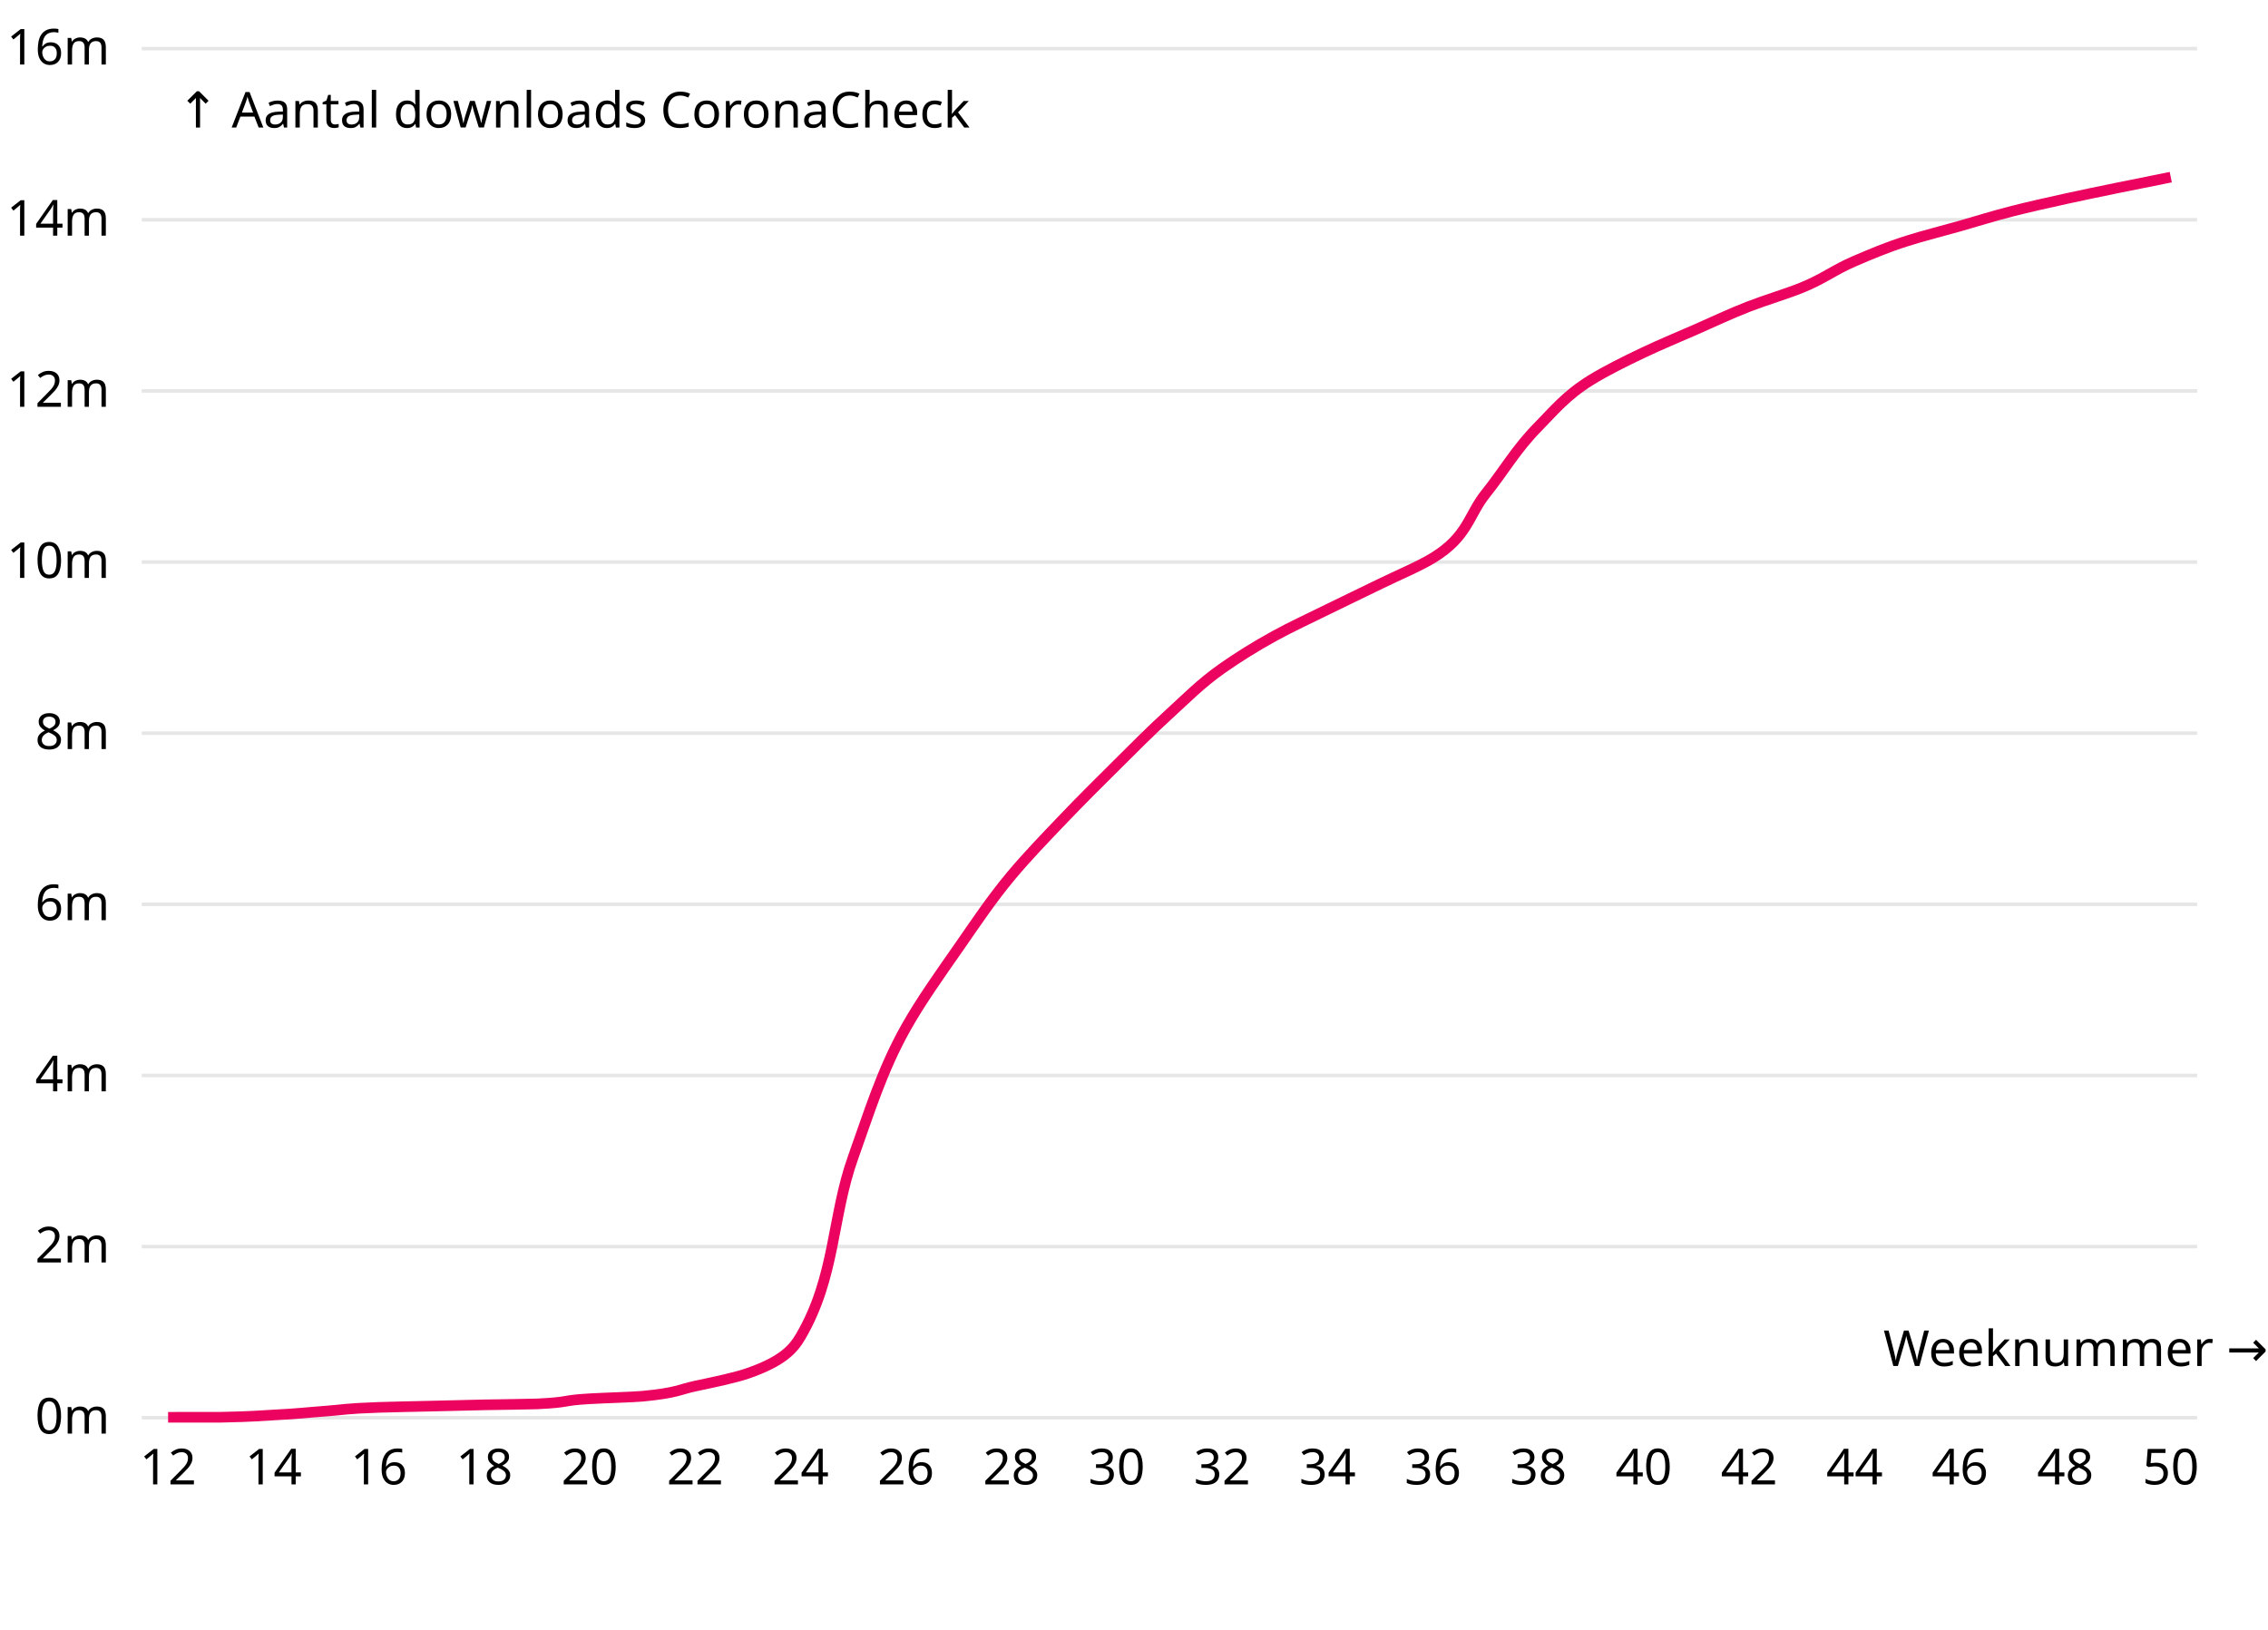
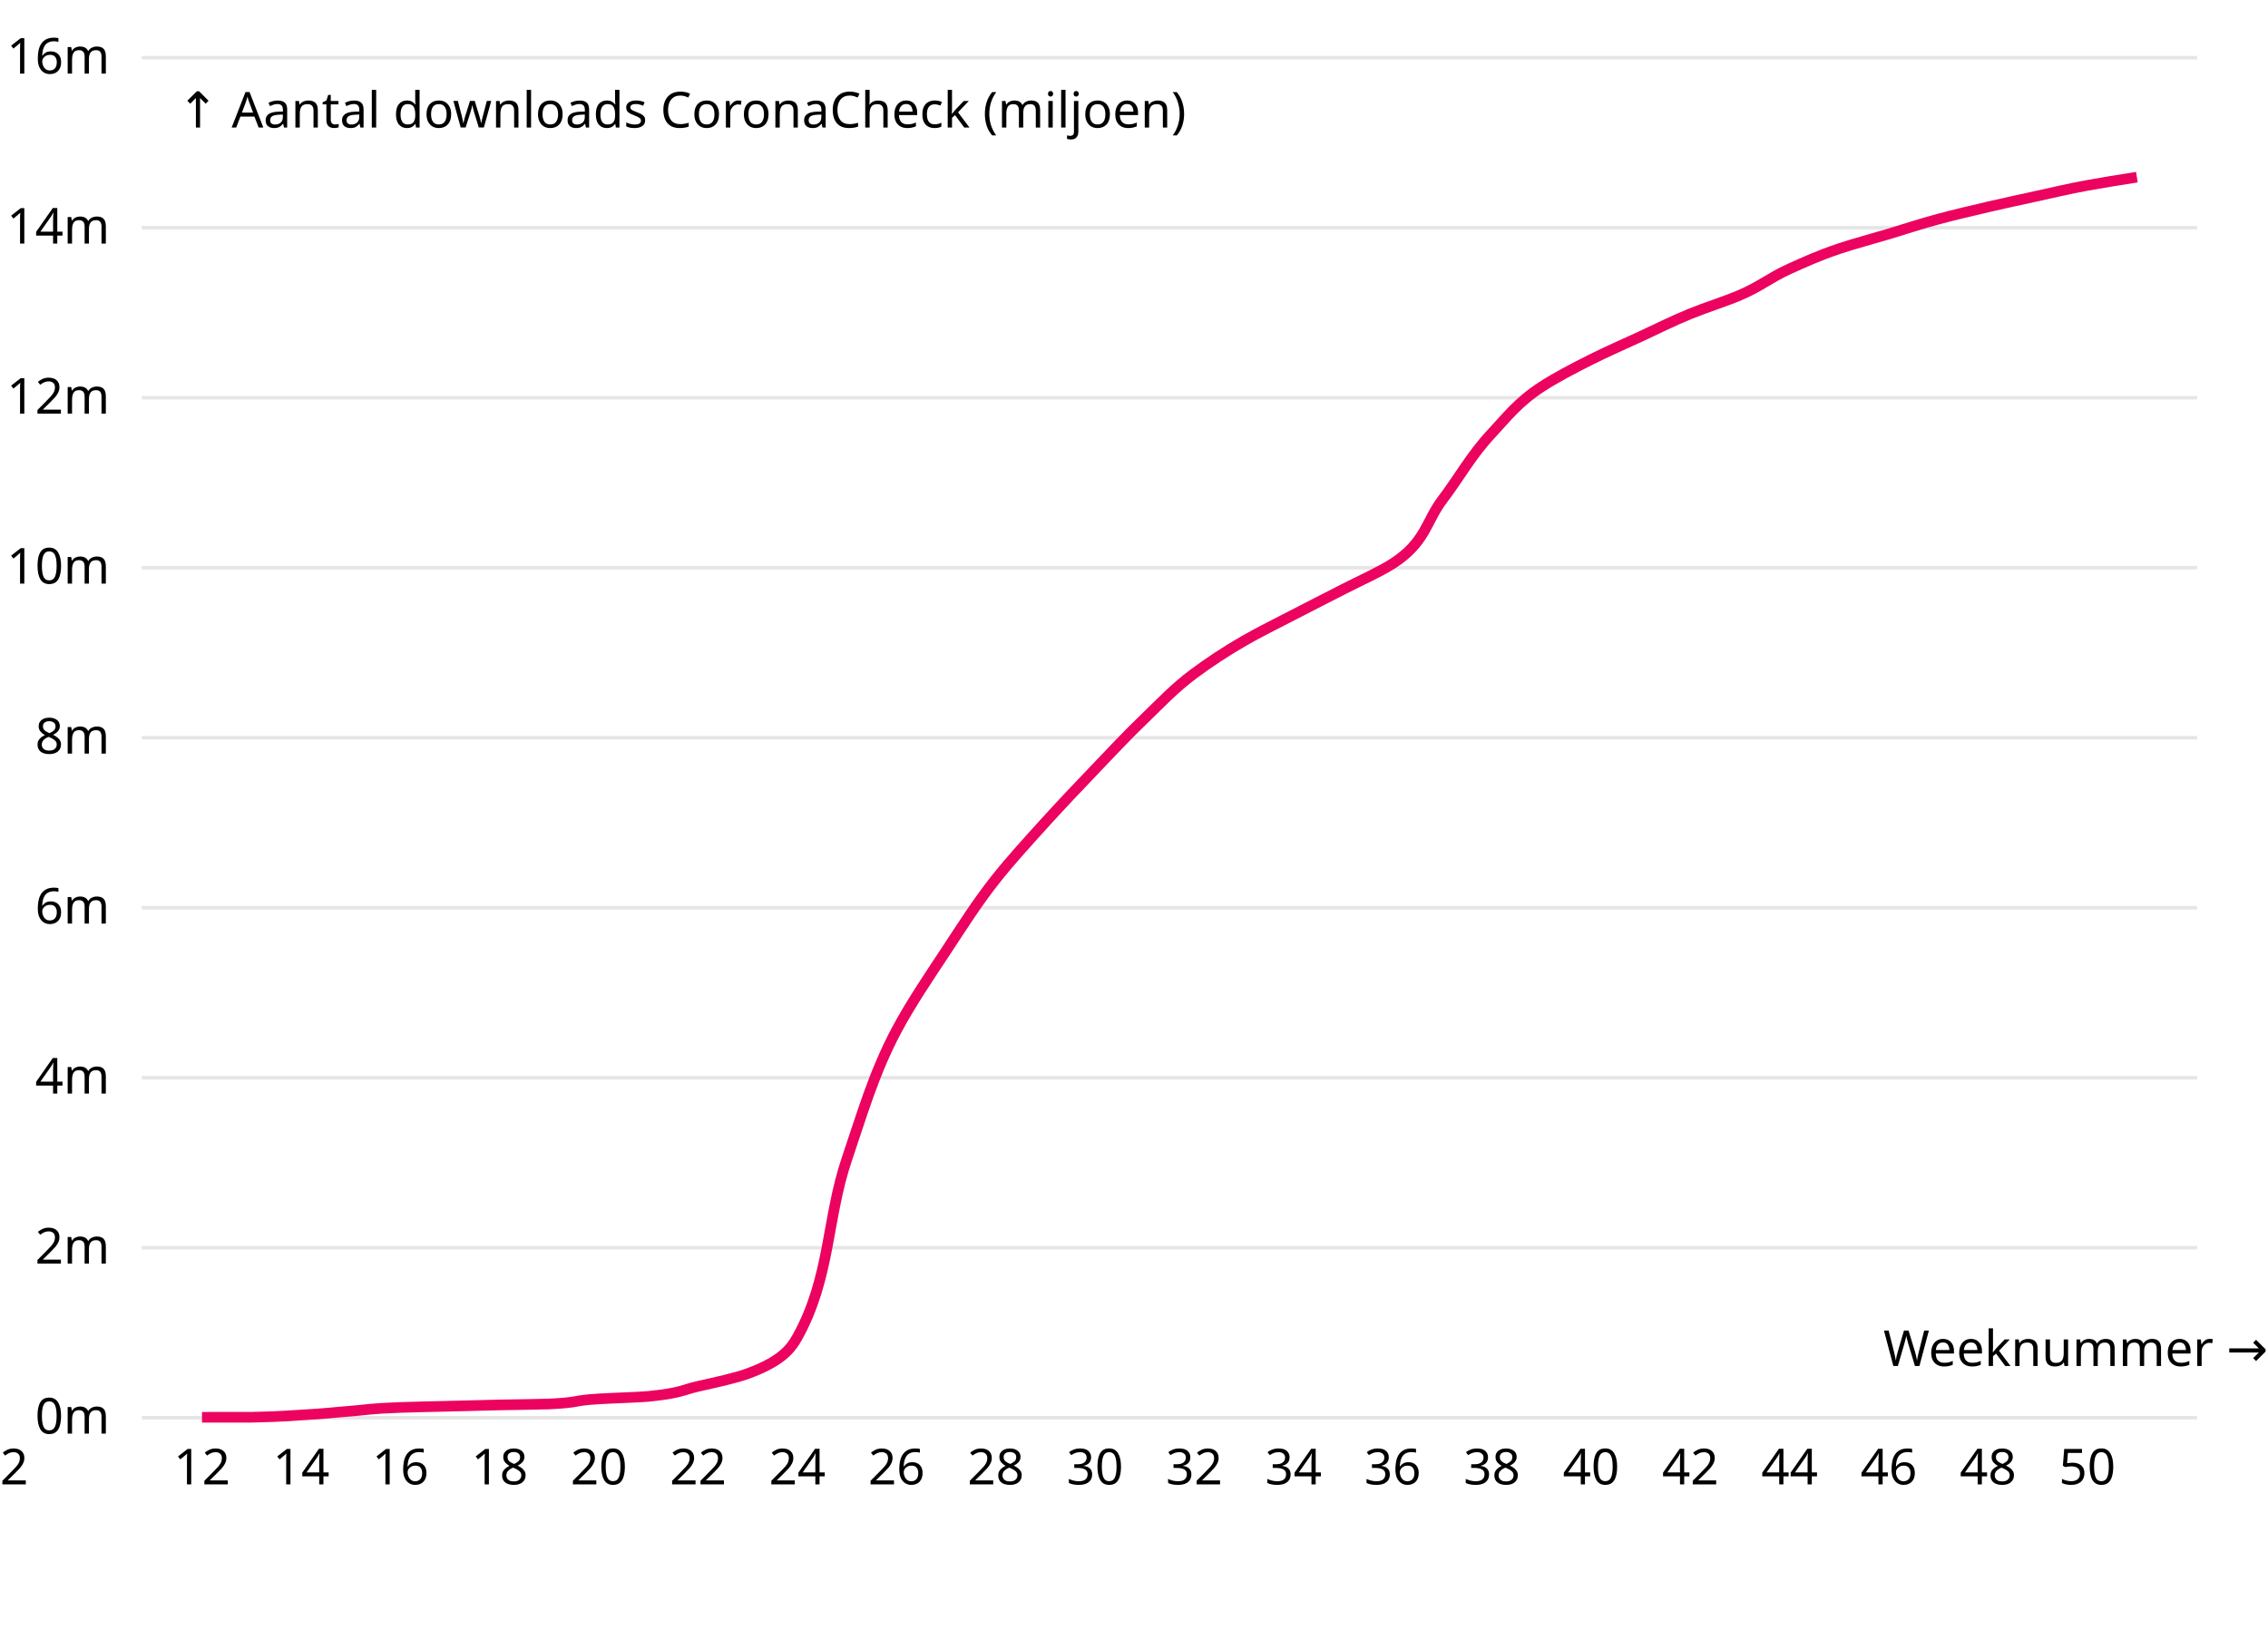
<svg xmlns="http://www.w3.org/2000/svg" class="plot" fill="currentColor" text-anchor="middle" width="640" height="460" viewBox="0 0 640 400" style="font-family: 'RO Sans', sans-serif; font-size: 14px;">
  <g transform="translate(40,0)" fill="none" text-anchor="end">
-     <g class="tick" opacity="1" transform="translate(0,370.1195)">
+     <g class="tick" opacity="1" transform="translate(0,370.1187)">
      <line stroke="currentColor" x2="0" />
      <line stroke="currentColor" x2="580" stroke-opacity="0.1" />
      <text fill="currentColor" x="-9" dy="0.32em">0m</text>
    </g>
-     <g class="tick" opacity="1" transform="translate(0,321.8203)">
+     <g class="tick" opacity="1" transform="translate(0,322.1401)">
      <line stroke="currentColor" x2="0" />
      <line stroke="currentColor" x2="580" stroke-opacity="0.1" />
      <text fill="currentColor" x="-9" dy="0.32em">2m</text>
    </g>
-     <g class="tick" opacity="1" transform="translate(0,273.5212)">
+     <g class="tick" opacity="1" transform="translate(0,274.1616)">
      <line stroke="currentColor" x2="0" />
      <line stroke="currentColor" x2="580" stroke-opacity="0.1" />
      <text fill="currentColor" x="-9" dy="0.32em">4m</text>
    </g>
-     <g class="tick" opacity="1" transform="translate(0,225.2221)">
+     <g class="tick" opacity="1" transform="translate(0,226.183)">
      <line stroke="currentColor" x2="0" />
      <line stroke="currentColor" x2="580" stroke-opacity="0.1" />
      <text fill="currentColor" x="-9" dy="0.32em">6m</text>
    </g>
-     <g class="tick" opacity="1" transform="translate(0,176.923)">
+     <g class="tick" opacity="1" transform="translate(0,178.2045)">
      <line stroke="currentColor" x2="0" />
      <line stroke="currentColor" x2="580" stroke-opacity="0.1" />
      <text fill="currentColor" x="-9" dy="0.32em">8m</text>
    </g>
-     <g class="tick" opacity="1" transform="translate(0,128.6239)">
+     <g class="tick" opacity="1" transform="translate(0,130.226)">
      <line stroke="currentColor" x2="0" />
      <line stroke="currentColor" x2="580" stroke-opacity="0.1" />
      <text fill="currentColor" x="-9" dy="0.32em">10m</text>
    </g>
-     <g class="tick" opacity="1" transform="translate(0,80.32473)">
+     <g class="tick" opacity="1" transform="translate(0,82.24741)">
      <line stroke="currentColor" x2="0" />
      <line stroke="currentColor" x2="580" stroke-opacity="0.1" />
      <text fill="currentColor" x="-9" dy="0.32em">12m</text>
    </g>
-     <g class="tick" opacity="1" transform="translate(0,32.02561)">
+     <g class="tick" opacity="1" transform="translate(0,34.26887)">
      <line stroke="currentColor" x2="0" />
      <line stroke="currentColor" x2="580" stroke-opacity="0.1" />
      <text fill="currentColor" x="-9" dy="0.32em">14m</text>
    </g>
-     <g class="tick" opacity="1" transform="translate(0,-16.27351)">
+     <g class="tick" opacity="1" transform="translate(0,-13.70968)">
      <line stroke="currentColor" x2="0" />
      <line stroke="currentColor" x2="580" stroke-opacity="0.1" />
      <text fill="currentColor" x="-9" dy="0.32em">16m</text>
    </g>
-     <text fill="currentColor" transform="translate(10,20)" dy="-1em" text-anchor="start">↑ Aantal downloads CoronaCheck</text>
+     <text fill="currentColor" transform="translate(10,20)" dy="-1em" text-anchor="start">↑ Aantal downloads CoronaCheck (miljoen)</text>
  </g>
  <g transform="translate(0,370)" fill="none" text-anchor="middle">
-     <g class="tick" opacity="1" transform="translate(47.4359,0)">
+     <g class="tick" opacity="1" transform="translate(57,0)">
      <line stroke="currentColor" y2="0" />
      <text fill="currentColor" y="9" dy="0.71em">12</text>
    </g>
-     <g class="tick" opacity="1" transform="translate(77.17949,0)">
+     <g class="tick" opacity="1" transform="translate(85,0)">
      <line stroke="currentColor" y2="0" />
      <text fill="currentColor" y="9" dy="0.71em">14</text>
    </g>
-     <g class="tick" opacity="1" transform="translate(106.9231,0)">
+     <g class="tick" opacity="1" transform="translate(113,0)">
      <line stroke="currentColor" y2="0" />
      <text fill="currentColor" y="9" dy="0.71em">16</text>
    </g>
-     <g class="tick" opacity="1" transform="translate(136.6667,0)">
+     <g class="tick" opacity="1" transform="translate(141,0)">
      <line stroke="currentColor" y2="0" />
      <text fill="currentColor" y="9" dy="0.71em">18</text>
    </g>
-     <g class="tick" opacity="1" transform="translate(166.4103,0)">
+     <g class="tick" opacity="1" transform="translate(169,0)">
      <line stroke="currentColor" y2="0" />
      <text fill="currentColor" y="9" dy="0.71em">20</text>
    </g>
-     <g class="tick" opacity="1" transform="translate(196.1538,0)">
+     <g class="tick" opacity="1" transform="translate(197,0)">
      <line stroke="currentColor" y2="0" />
      <text fill="currentColor" y="9" dy="0.71em">22</text>
    </g>
-     <g class="tick" opacity="1" transform="translate(225.8974,0)">
+     <g class="tick" opacity="1" transform="translate(225,0)">
      <line stroke="currentColor" y2="0" />
      <text fill="currentColor" y="9" dy="0.71em">24</text>
    </g>
-     <g class="tick" opacity="1" transform="translate(255.641,0)">
+     <g class="tick" opacity="1" transform="translate(253,0)">
      <line stroke="currentColor" y2="0" />
      <text fill="currentColor" y="9" dy="0.71em">26</text>
    </g>
-     <g class="tick" opacity="1" transform="translate(285.3846,0)">
+     <g class="tick" opacity="1" transform="translate(281,0)">
      <line stroke="currentColor" y2="0" />
      <text fill="currentColor" y="9" dy="0.71em">28</text>
    </g>
-     <g class="tick" opacity="1" transform="translate(315.1282,0)">
+     <g class="tick" opacity="1" transform="translate(309,0)">
      <line stroke="currentColor" y2="0" />
      <text fill="currentColor" y="9" dy="0.71em">30</text>
    </g>
-     <g class="tick" opacity="1" transform="translate(344.8718,0)">
+     <g class="tick" opacity="1" transform="translate(337,0)">
      <line stroke="currentColor" y2="0" />
      <text fill="currentColor" y="9" dy="0.71em">32</text>
    </g>
-     <g class="tick" opacity="1" transform="translate(374.6154,0)">
+     <g class="tick" opacity="1" transform="translate(365,0)">
      <line stroke="currentColor" y2="0" />
      <text fill="currentColor" y="9" dy="0.71em">34</text>
    </g>
-     <g class="tick" opacity="1" transform="translate(404.359,0)">
+     <g class="tick" opacity="1" transform="translate(393,0)">
      <line stroke="currentColor" y2="0" />
      <text fill="currentColor" y="9" dy="0.71em">36</text>
    </g>
-     <g class="tick" opacity="1" transform="translate(434.1026,0)">
+     <g class="tick" opacity="1" transform="translate(421,0)">
      <line stroke="currentColor" y2="0" />
      <text fill="currentColor" y="9" dy="0.71em">38</text>
    </g>
-     <g class="tick" opacity="1" transform="translate(463.8462,0)">
+     <g class="tick" opacity="1" transform="translate(449,0)">
      <line stroke="currentColor" y2="0" />
      <text fill="currentColor" y="9" dy="0.71em">40</text>
    </g>
-     <g class="tick" opacity="1" transform="translate(493.5897,0)">
+     <g class="tick" opacity="1" transform="translate(477,0)">
      <line stroke="currentColor" y2="0" />
      <text fill="currentColor" y="9" dy="0.71em">42</text>
    </g>
-     <g class="tick" opacity="1" transform="translate(523.3333,0)">
+     <g class="tick" opacity="1" transform="translate(505,0)">
      <line stroke="currentColor" y2="0" />
      <text fill="currentColor" y="9" dy="0.71em">44</text>
    </g>
-     <g class="tick" opacity="1" transform="translate(553.0769,0)">
+     <g class="tick" opacity="1" transform="translate(533,0)">
      <line stroke="currentColor" y2="0" />
      <text fill="currentColor" y="9" dy="0.71em">46</text>
    </g>
-     <g class="tick" opacity="1" transform="translate(582.8205,0)">
+     <g class="tick" opacity="1" transform="translate(561,0)">
      <line stroke="currentColor" y2="0" />
      <text fill="currentColor" y="9" dy="0.71em">48</text>
    </g>
-     <g class="tick" opacity="1" transform="translate(612.5641,0)">
+     <g class="tick" opacity="1" transform="translate(589,0)">
      <line stroke="currentColor" y2="0" />
      <text fill="currentColor" y="9" dy="0.71em">50</text>
+     </g>
+     <g class="tick" opacity="1" transform="translate(NaN,0)">
+       <line stroke="currentColor" y2="0" />
+       <text fill="currentColor" y="9" dy="0.71em">52</text>
    </g>
    <text fill="currentColor" transform="translate(640,-10)" dy="-0.32em" text-anchor="end">Weeknummer →</text>
  </g>
  <g fill="none" stroke="#ec025f" stroke-width="3" stroke-miterlimit="1">
-     <path d="M47.436,370C54.768,369.996,62.1,369.991,62.308,369.987C72.222,369.775,72.99,369.562,77.179,369.35C84.451,368.982,86.95,368.614,92.051,368.246C96.88,367.897,97.009,367.549,106.923,367.2C110.322,367.081,116.82,366.961,121.795,366.842C126.735,366.723,130.735,366.604,136.667,366.486C141.084,366.397,149.726,366.309,151.538,366.221C161.453,365.737,157.994,365.254,166.41,364.77C170.536,364.533,178.815,364.296,181.282,364.059C191.197,363.107,191.652,362.154,196.154,361.202C201.837,360,207.571,358.797,211.026,357.595C220.94,354.144,223.873,350.694,225.897,347.243C235.812,330.347,234.696,313.451,240.769,296.554C245.147,284.377,248.795,272.199,255.641,260.021C259.876,252.488,265.266,244.956,270.513,237.424C275.236,230.644,279.715,223.864,285.385,217.084C289.892,211.693,295.104,206.303,300.256,200.913C305.045,195.904,310.067,190.894,315.128,185.885C319.99,181.074,324.706,176.263,330,171.451C334.693,167.186,338.802,162.921,344.872,158.656C349.25,155.579,354.119,152.503,359.744,149.426C364.269,146.951,369.587,144.476,374.615,142.001C379.506,139.593,384.563,137.186,389.487,134.779C394.479,132.338,400.351,129.898,404.359,127.458C414.274,121.421,414.384,115.384,419.231,109.347C424.309,103.022,427.841,96.697,434.103,90.372C438.435,85.995,441.87,81.618,448.974,77.241C453.179,74.65,458.39,72.059,463.846,69.468C468.449,67.283,473.716,65.097,478.718,62.911C483.632,60.764,488.041,58.617,493.59,56.47C498.148,54.705,504.104,52.941,508.462,51.177C514.616,48.685,517.515,46.193,523.333,43.701C527.786,41.794,532.194,39.886,538.205,37.979C542.599,36.585,548.146,35.19,553.077,33.796C558.061,32.387,562.376,30.977,567.949,29.568C572.496,28.418,577.593,27.268,582.821,26.118C587.556,25.076,592.622,24.034,597.692,22.992C602.546,21.995,607.555,20.997,612.564,20" />
+     <path d="M57,370C63.902,369.996,70.805,369.991,71,369.987C80.333,369.776,81.056,369.565,85,369.355C91.845,368.989,94.198,368.623,99,368.257C103.545,367.911,103.667,367.565,113,367.219C116.2,367.1,122.317,366.981,127,366.863C131.65,366.745,135.416,366.627,141,366.509C145.158,366.421,153.294,366.333,155,366.246C164.333,365.765,161.077,365.285,169,364.805C172.884,364.569,180.677,364.334,183,364.099C192.333,363.153,192.762,362.206,197,361.26C202.35,360.066,207.748,358.872,211,357.677C220.333,354.25,223.094,350.822,225,347.394C234.333,330.61,233.283,313.826,239,297.042C243.121,284.945,246.555,272.848,253,260.751C256.986,253.268,262.061,245.786,267,238.304C271.446,231.569,275.663,224.834,281,218.098C285.243,212.744,290.149,207.389,295,202.035C299.508,197.059,304.236,192.083,309,187.107C313.576,182.328,318.017,177.548,323,172.769C327.418,168.532,331.286,164.295,337,160.058C341.122,157.002,345.705,153.946,351,150.89C355.26,148.432,360.267,145.973,365,143.514C369.604,141.123,374.365,138.731,379,136.34C383.699,133.916,389.227,131.492,393,129.067C402.333,123.07,402.437,117.074,407,111.077C411.781,104.794,415.106,98.511,421,92.228C425.079,87.88,428.312,83.532,435,79.184C438.959,76.61,443.864,74.037,449,71.463C453.333,69.292,458.291,67.121,463,64.95C467.626,62.817,471.777,60.684,477,58.551C481.291,56.798,486.898,55.046,491,53.293C496.794,50.818,499.523,48.342,505,45.867C509.192,43.972,513.342,42.077,519,40.183C523.137,38.798,528.358,37.413,533,36.027C537.692,34.628,541.754,33.228,547,31.828C551.281,30.685,556.079,29.543,561,28.4C565.458,27.365,570.227,26.33,575,25.295C579.569,24.305,583.601,23.314,589,22.323C593.22,21.549,598.11,20.774,603,20" />
  </g>
</svg>
